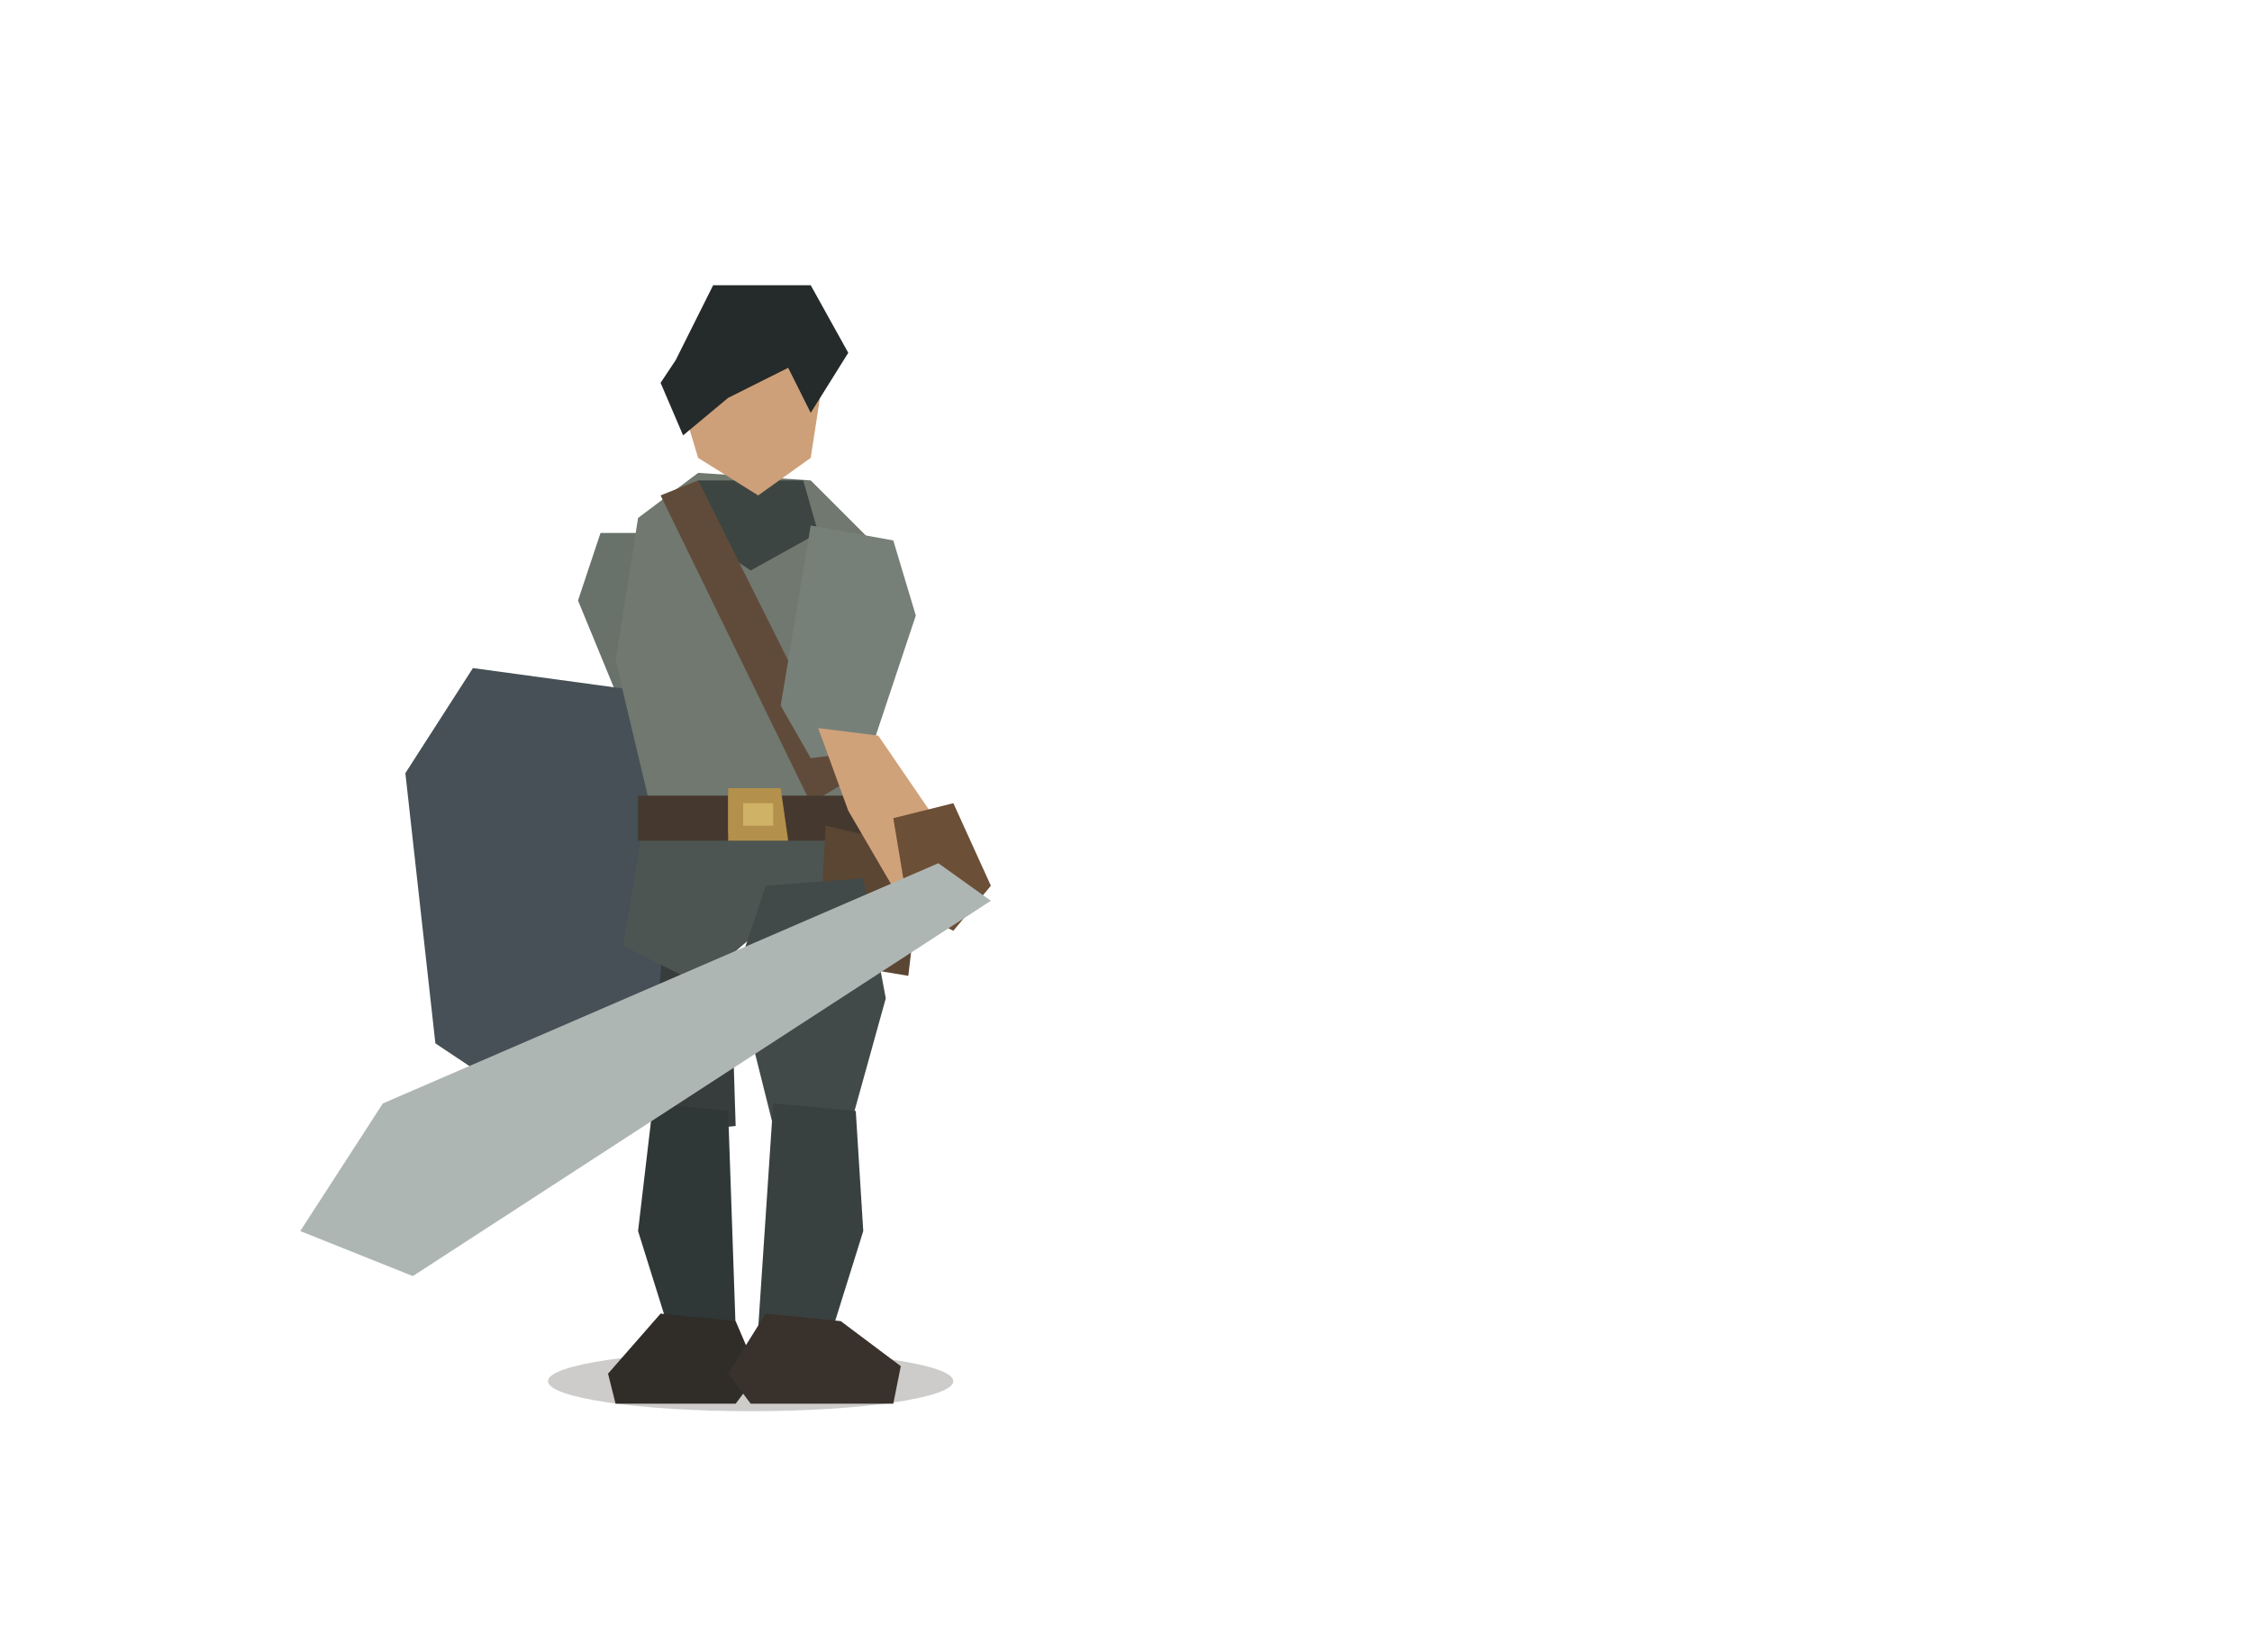
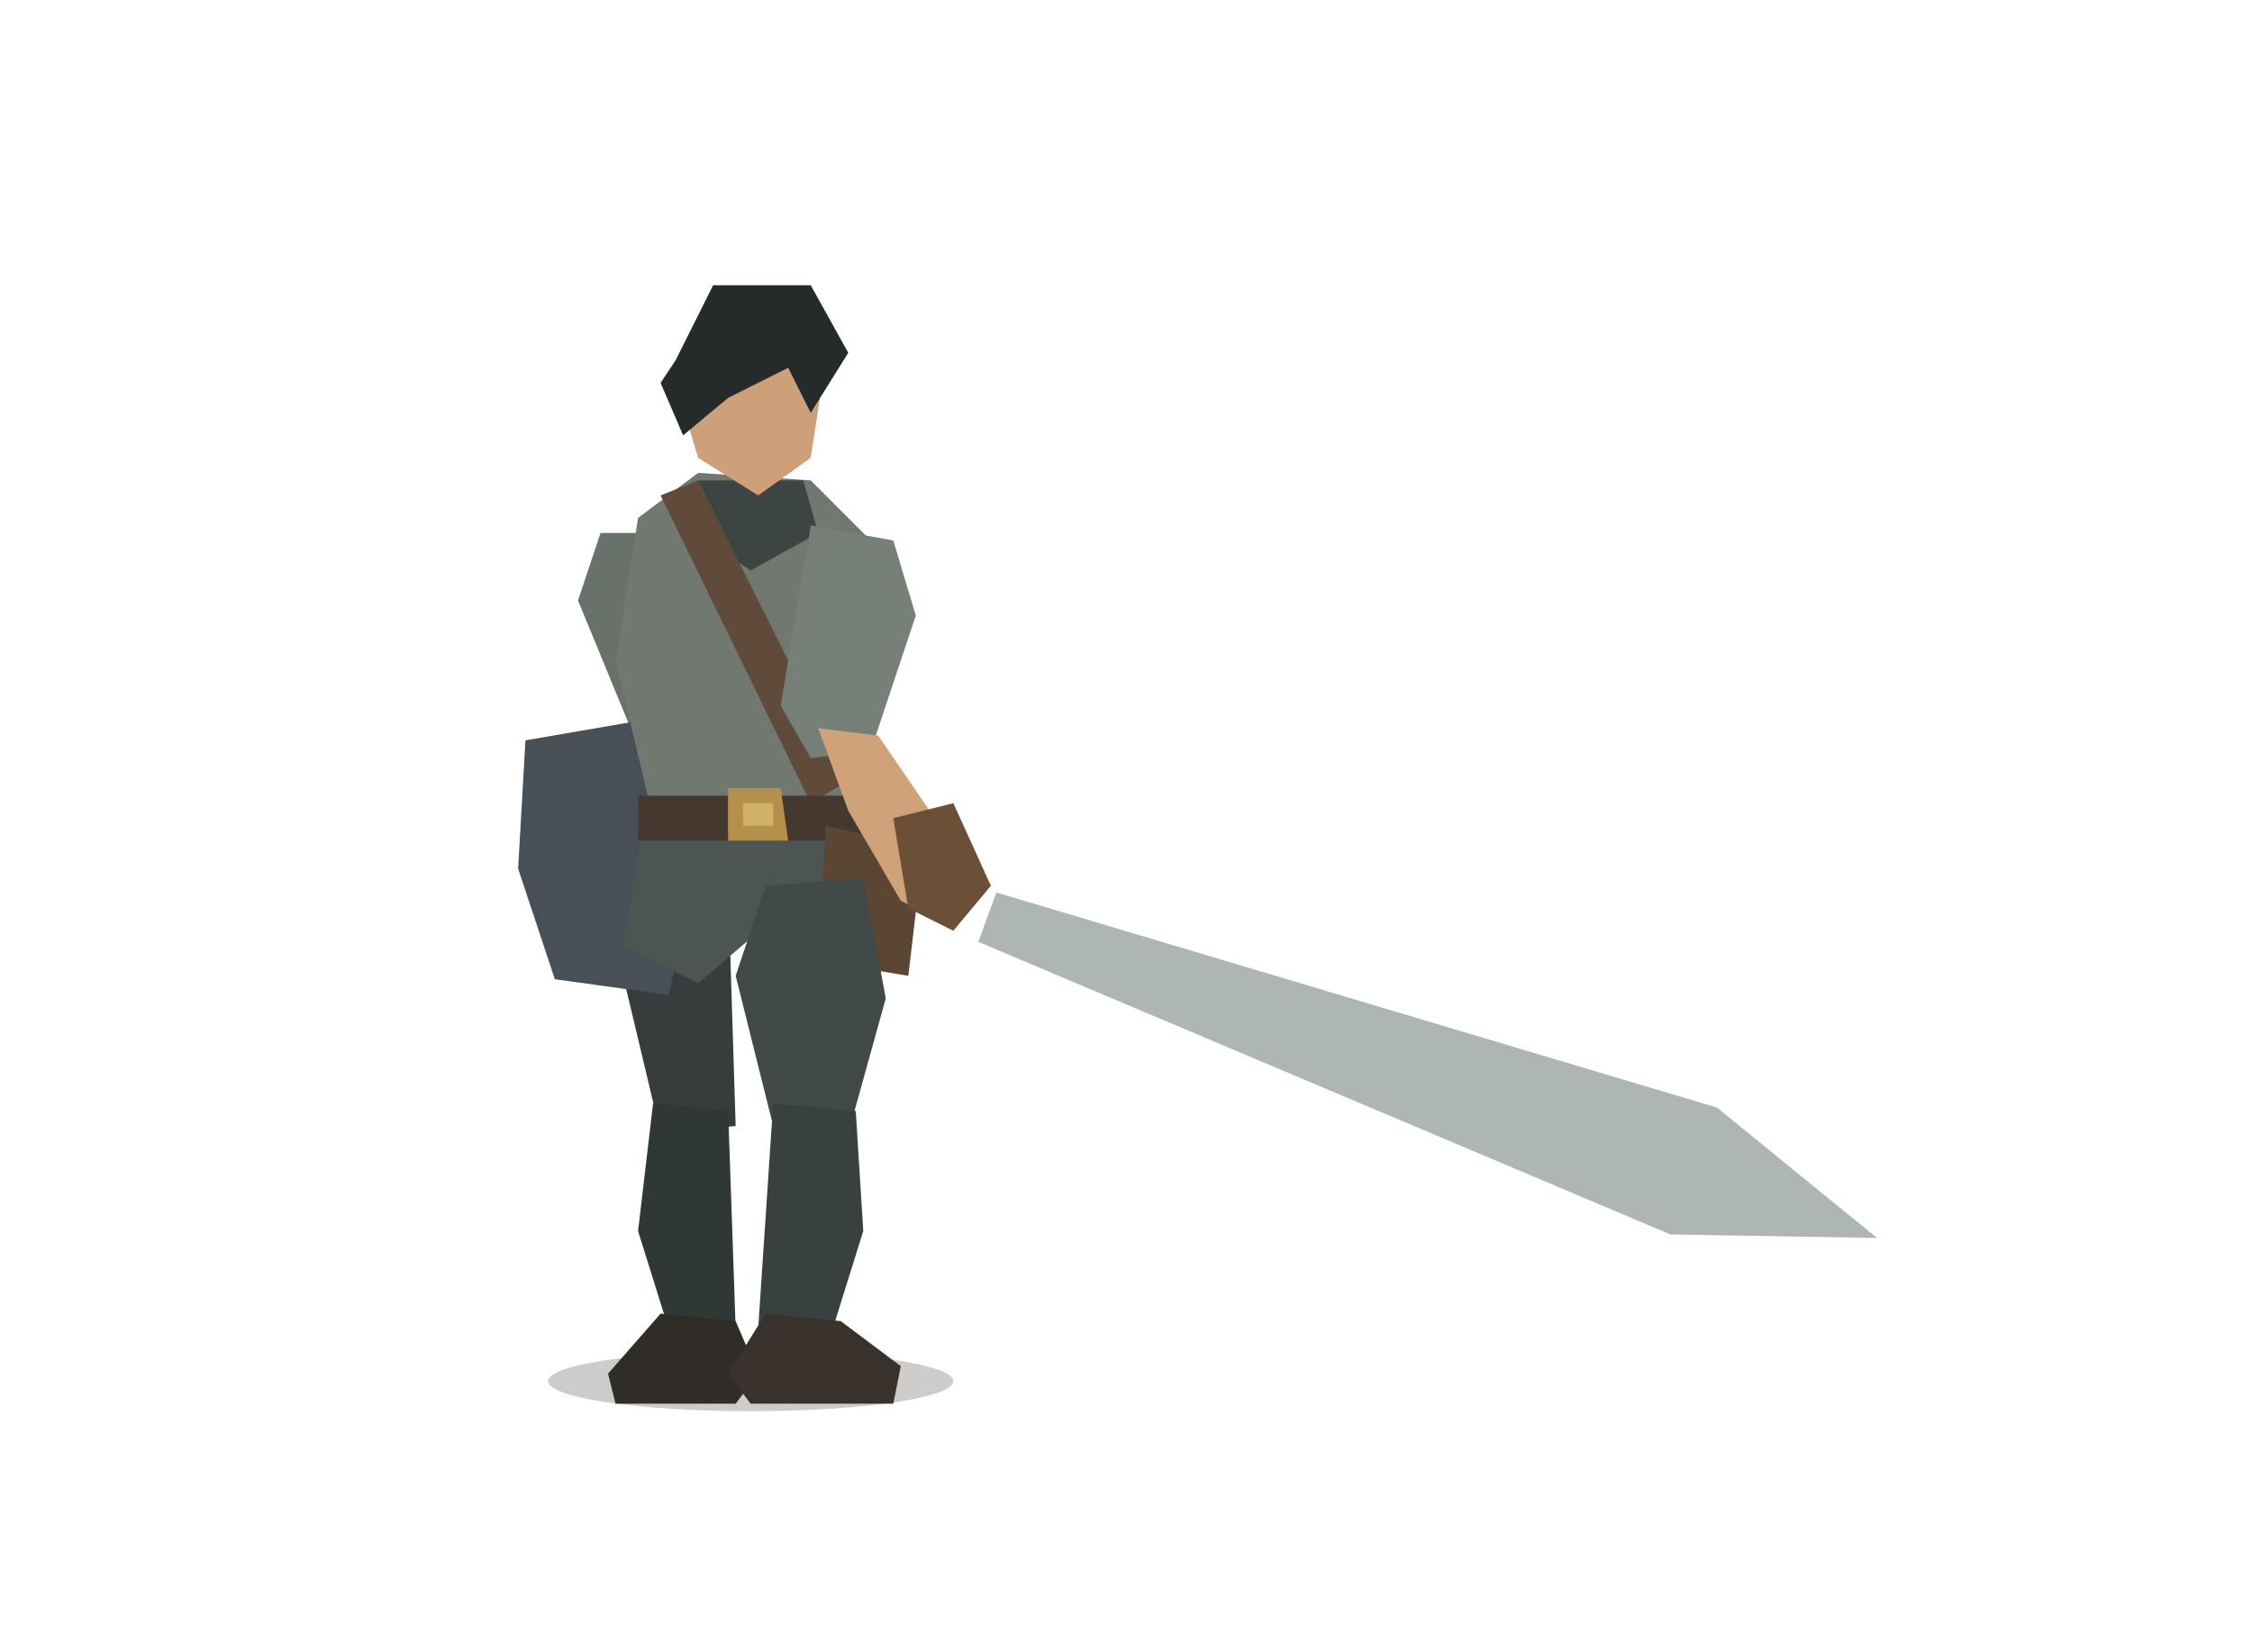
<svg xmlns="http://www.w3.org/2000/svg" id="scrapyard-apprentice" data-rig-family="Humanoid" viewBox="-100 -100 300 220">
  <g id="apprentice-ground-shadow" data-joint="root" data-pivot="0 0" data-material="dirt" data-normal="0 -1 -0.2" data-occlusion="0.12" data-shadow="contact" data-role="visual" data-z="7">
    <ellipse id="apprentice-ground-shadow-shape" cx="0" cy="84" rx="27" ry="4" fill="#4d4941" opacity="0.28" />
    <circle id="apprentice-ground-contact-marker" data-anchor="ground-contact" cx="0" cy="84" r="1" opacity="0" />
  </g>
  <g id="apprentice-far-upper-leg" data-joint="farHip" data-pivot="-8 20" data-material="cloth" data-normal="-0.18 -0.2 -0.96" data-occlusion="0.24" data-shadow="cast" data-role="visual" data-z="5">
    <polygon id="apprentice-far-thigh-shape" points="-15,17 -3,18 -2,50 -12,51 -17,30" fill="#363d3c" />
  </g>
  <g id="apprentice-far-lower-leg" data-joint="farKnee" data-pivot="-8 50" data-material="cloth" data-normal="-0.2 -0.1 -0.97" data-occlusion="0.28" data-shadow="cast" data-role="visual" data-z="5">
    <polygon id="apprentice-far-calf-shape" points="-13,47 -3,48 -2,77 -10,80 -15,64" fill="#303737" />
  </g>
  <g id="apprentice-far-boot" data-joint="farFoot" data-pivot="-8 82" data-material="leather" data-normal="-0.16 -0.26 -0.95" data-occlusion="0.32" data-shadow="contact" data-role="visual" data-z="5">
    <polygon id="apprentice-far-boot-shape" points="-12,75 -2,76 1,83 -2,87 -18,87 -19,83" fill="#302c28" />
  </g>
  <g id="apprentice-far-upper-arm" data-joint="farShoulder" data-pivot="-14 -25" data-material="cloth" data-normal="-0.28 -0.2 -0.94" data-occlusion="0.3" data-shadow="cast" data-role="visual" data-z="4">
    <polygon id="apprentice-far-upper-arm-shape" points="-20,-29 -10,-29 -3,-5 -8,1 -16,-3 -23,-20" fill="#68716a" />
  </g>
  <g id="apprentice-far-forearm" data-joint="farElbow" data-pivot="-3 -3" data-material="skin" data-normal="-0.15 -0.1 -0.98" data-occlusion="0.24" data-shadow="cast" data-role="visual" data-z="4">
    <polygon id="apprentice-far-forearm-shape" points="-10,-5 -2,-6 -14,17 -20,18 -21,12" fill="#c89c76" />
    <polygon id="apprentice-far-bracer-shape" points="-20,7 -11,8 -14,18 -22,18 -24,13" fill="#654b35" data-material="leather" data-normal="-0.22 -0.12 -0.96" data-occlusion="0.28" />
  </g>
-   <g id="shield" data-joint="farHand" data-pivot="-19 15" data-material="painted-steel" data-normal="-0.38 -0.18 -0.91" data-occlusion="0.34" data-shadow="cast" data-role="visual" data-z="3">
-     <polygon id="apprentice-shield-contour" points="-37,-11 -15,-8 -10,5 -13,42 -24,51 -42,39 -46,3" fill="#465056" />
+   <g id="shield" data-joint="farHand" data-pivot="-19 15" transform="rotate(-3.437747 -19 15)" data-material="painted-steel" data-normal="-0.38 -0.18 -0.91" data-occlusion="0.34" data-shadow="contact" data-role="visual" data-z="3">
+     <polygon id="apprentice-shield-contour" points="-29,-2 -11,-4 -6,13 -12,33 -27,30 -31,15" fill="#465056" />
    <circle id="apprentice-shield-grip-marker" data-anchor="shield-grip" cx="-19" cy="15" r="1" opacity="0" />
  </g>
  <g id="apprentice-pelvis-workshorts" data-joint="pelvis" data-pivot="0 17" data-material="cloth" data-normal="0 -0.15 -0.99" data-occlusion="0.16" data-shadow="cast" data-role="visual" data-z="1">
    <polygon id="apprentice-workshorts-shape" points="-14,8 15,8 17,26 7,31 0,25 -7,31 -17,26" fill="#4c5551" />
  </g>
  <g id="apprentice-shirt" data-joint="chest" data-pivot="0 -23" data-material="cloth" data-normal="0 -0.18 -0.98" data-occlusion="0.12" data-shadow="cast" data-role="visual" data-z="0">
    <polygon id="apprentice-shirt-shape" points="-15,-31 -7,-37 8,-36 16,-28 13,9 -13,9 -18,-12" fill="#70786f" />
  </g>
  <g id="apprentice-neck-cloth" data-joint="neck" data-pivot="0 -32" data-material="cloth" data-normal="0 -0.18 -0.98" data-occlusion="0.15" data-shadow="cast" data-role="visual" data-z="-1">
    <polygon id="apprentice-neck-cloth-shape" points="-7,-36 7,-36 9,-29 0,-24 -9,-30" fill="#3d4542" />
  </g>
  <g id="apprentice-head" data-joint="head" data-pivot="0 -42" data-material="skin" data-normal="0 -0.12 -0.99" data-occlusion="0.08" data-shadow="cast" data-role="visual" data-z="-2">
    <polygon id="apprentice-face-shape" points="-7,-55 4,-59 10,-52 8,-39 1,-34 -7,-39 -10,-49" fill="#cda079" />
  </g>
  <g id="apprentice-hair" data-joint="head" data-pivot="0 -42" data-material="cloth" data-normal="-0.12 -0.22 -0.97" data-occlusion="0.18" data-shadow="cast" data-role="visual" data-z="-3">
    <polygon id="apprentice-hair-shape" points="-10,-52 -5,-62 8,-62 13,-53 8,-45 5,-51 -3,-47 -9,-42 -12,-49" fill="#252a2b" />
  </g>
  <g id="apprentice-cross-strap" data-joint="chest" data-pivot="0 -23" data-material="leather" data-normal="0.18 -0.08 -0.98" data-occlusion="0.1" data-shadow="cast" data-role="visual" data-z="-4">
    <polygon id="apprentice-cross-strap-shape" points="-12,-34 -7,-36 13,4 8,7" fill="#604b3a" />
  </g>
  <g id="apprentice-belt" data-joint="pelvis" data-pivot="0 17" data-material="leather" data-normal="0 -0.1 -0.99" data-occlusion="0.12" data-shadow="cast" data-role="visual" data-z="-4">
    <polygon id="apprentice-belt-shape" points="-15,6 14,6 15,12 -15,12" fill="#45382f" />
    <polygon id="apprentice-belt-buckle-mid-shape" data-lod="mid" points="-3,6 4,6 4,11 -3,11" fill="#a98546" data-material="brass" data-normal="0 -0.05 -1" data-occlusion="0.05" />
    <polygon id="apprentice-belt-buckle-near-shape" data-lod="near" points="-3,5 4,5 5,12 -3,12" fill="#b3904c" data-material="brass" data-normal="0 -0.05 -1" data-occlusion="0.06" />
    <polygon id="apprentice-belt-buckle-near-inset" data-lod="near" points="-1,7 3,7 3,10 -1,10" fill="#d0b267" data-material="brass" data-normal="0 -0.03 -1" data-occlusion="0.03" />
  </g>
  <g id="apprentice-satchel" data-joint="pelvis" data-pivot="0 17" data-material="leather" data-normal="0.32 -0.15 -0.93" data-occlusion="0.15" data-shadow="cast" data-role="visual" data-z="-3">
    <polygon id="apprentice-satchel-shape" points="10,10 23,13 21,30 9,28" fill="#5b4533" />
  </g>
  <g id="apprentice-near-upper-leg" data-joint="nearHip" data-pivot="8 20" data-material="cloth" data-normal="0.2 -0.16 -0.97" data-occlusion="0.12" data-shadow="cast" data-role="visual" data-z="-5">
    <polygon id="apprentice-near-thigh-shape" points="2,18 15,17 18,33 13,51 3,50 -2,30" fill="#414a48" />
  </g>
  <g id="apprentice-near-lower-leg" data-joint="nearKnee" data-pivot="8 50" data-material="cloth" data-normal="0.24 -0.12 -0.96" data-occlusion="0.14" data-shadow="cast" data-role="visual" data-z="-5">
    <polygon id="apprentice-near-calf-shape" points="3,47 14,48 15,64 10,80 1,77" fill="#38413f" />
  </g>
  <g id="apprentice-near-boot" data-joint="nearFoot" data-pivot="8 82" data-material="leather" data-normal="0.2 -0.24 -0.95" data-occlusion="0.18" data-shadow="contact" data-role="visual" data-z="-5">
    <polygon id="apprentice-near-boot-shape" points="2,75 12,76 20,82 19,87 0,87 -3,83" fill="#38312c" />
  </g>
  <g id="apprentice-near-upper-arm" data-joint="nearShoulder" data-pivot="14 -25" data-material="cloth" data-normal="0.3 -0.16 -0.94" data-occlusion="0.1" data-shadow="cast" data-role="visual" data-z="-6">
    <polygon id="apprentice-near-upper-arm-shape" points="8,-30 19,-28 22,-18 16,0 8,1 4,-6" fill="#778078" />
  </g>
  <g id="apprentice-near-forearm" data-joint="nearElbow" data-pivot="14 0" data-material="skin" data-normal="0.22 -0.08 -0.97" data-occlusion="0.1" data-shadow="cast" data-role="visual" data-z="-6">
    <polygon id="apprentice-near-forearm-shape" points="9,-3 17,-2 30,17 26,23 20,20 13,8" fill="#d0a27a" />
    <polygon id="apprentice-near-bracer-shape" points="19,9 27,7 32,18 27,24 21,21" fill="#6b4f36" data-material="leather" data-normal="0.24 -0.08 -0.97" data-occlusion="0.13" />
  </g>
-   <g id="weapon" data-joint="nearHand" data-pivot="27 20" data-material="raw-steel" data-normal="0.12 -0.36 -0.92" data-occlusion="0.08" data-shadow="cast" data-role="visual" data-z="-8">
-     <polygon id="apprentice-field-cutter-contour" points="25,15 32,20 -45,70 -60,64 -49,47" fill="#aeb6b4" />
+   <g id="weapon" data-joint="nearHand" data-pivot="27 20" transform="rotate(20.05352 27 20)" data-material="raw-steel" data-normal="0.12 -0.36 -0.92" data-occlusion="0.08" data-shadow="contact" data-role="visual" data-z="-8">
+     <polygon id="apprentice-field-cutter-contour" points="32,17 132,11 158,20 132,29 32,24" fill="#aeb6b4" />
    <circle id="apprentice-weapon-grip-marker" data-anchor="weapon-grip" cx="27" cy="20" r="1" opacity="0" />
-     <circle id="apprentice-weapon-tip-marker" data-anchor="weapon-tip" cx="-54" cy="61" r="1" opacity="0" />
+     <circle id="apprentice-weapon-tip-marker" data-anchor="weapon-tip" cx="158" cy="20" r="1" opacity="0" />
  </g>
</svg>
